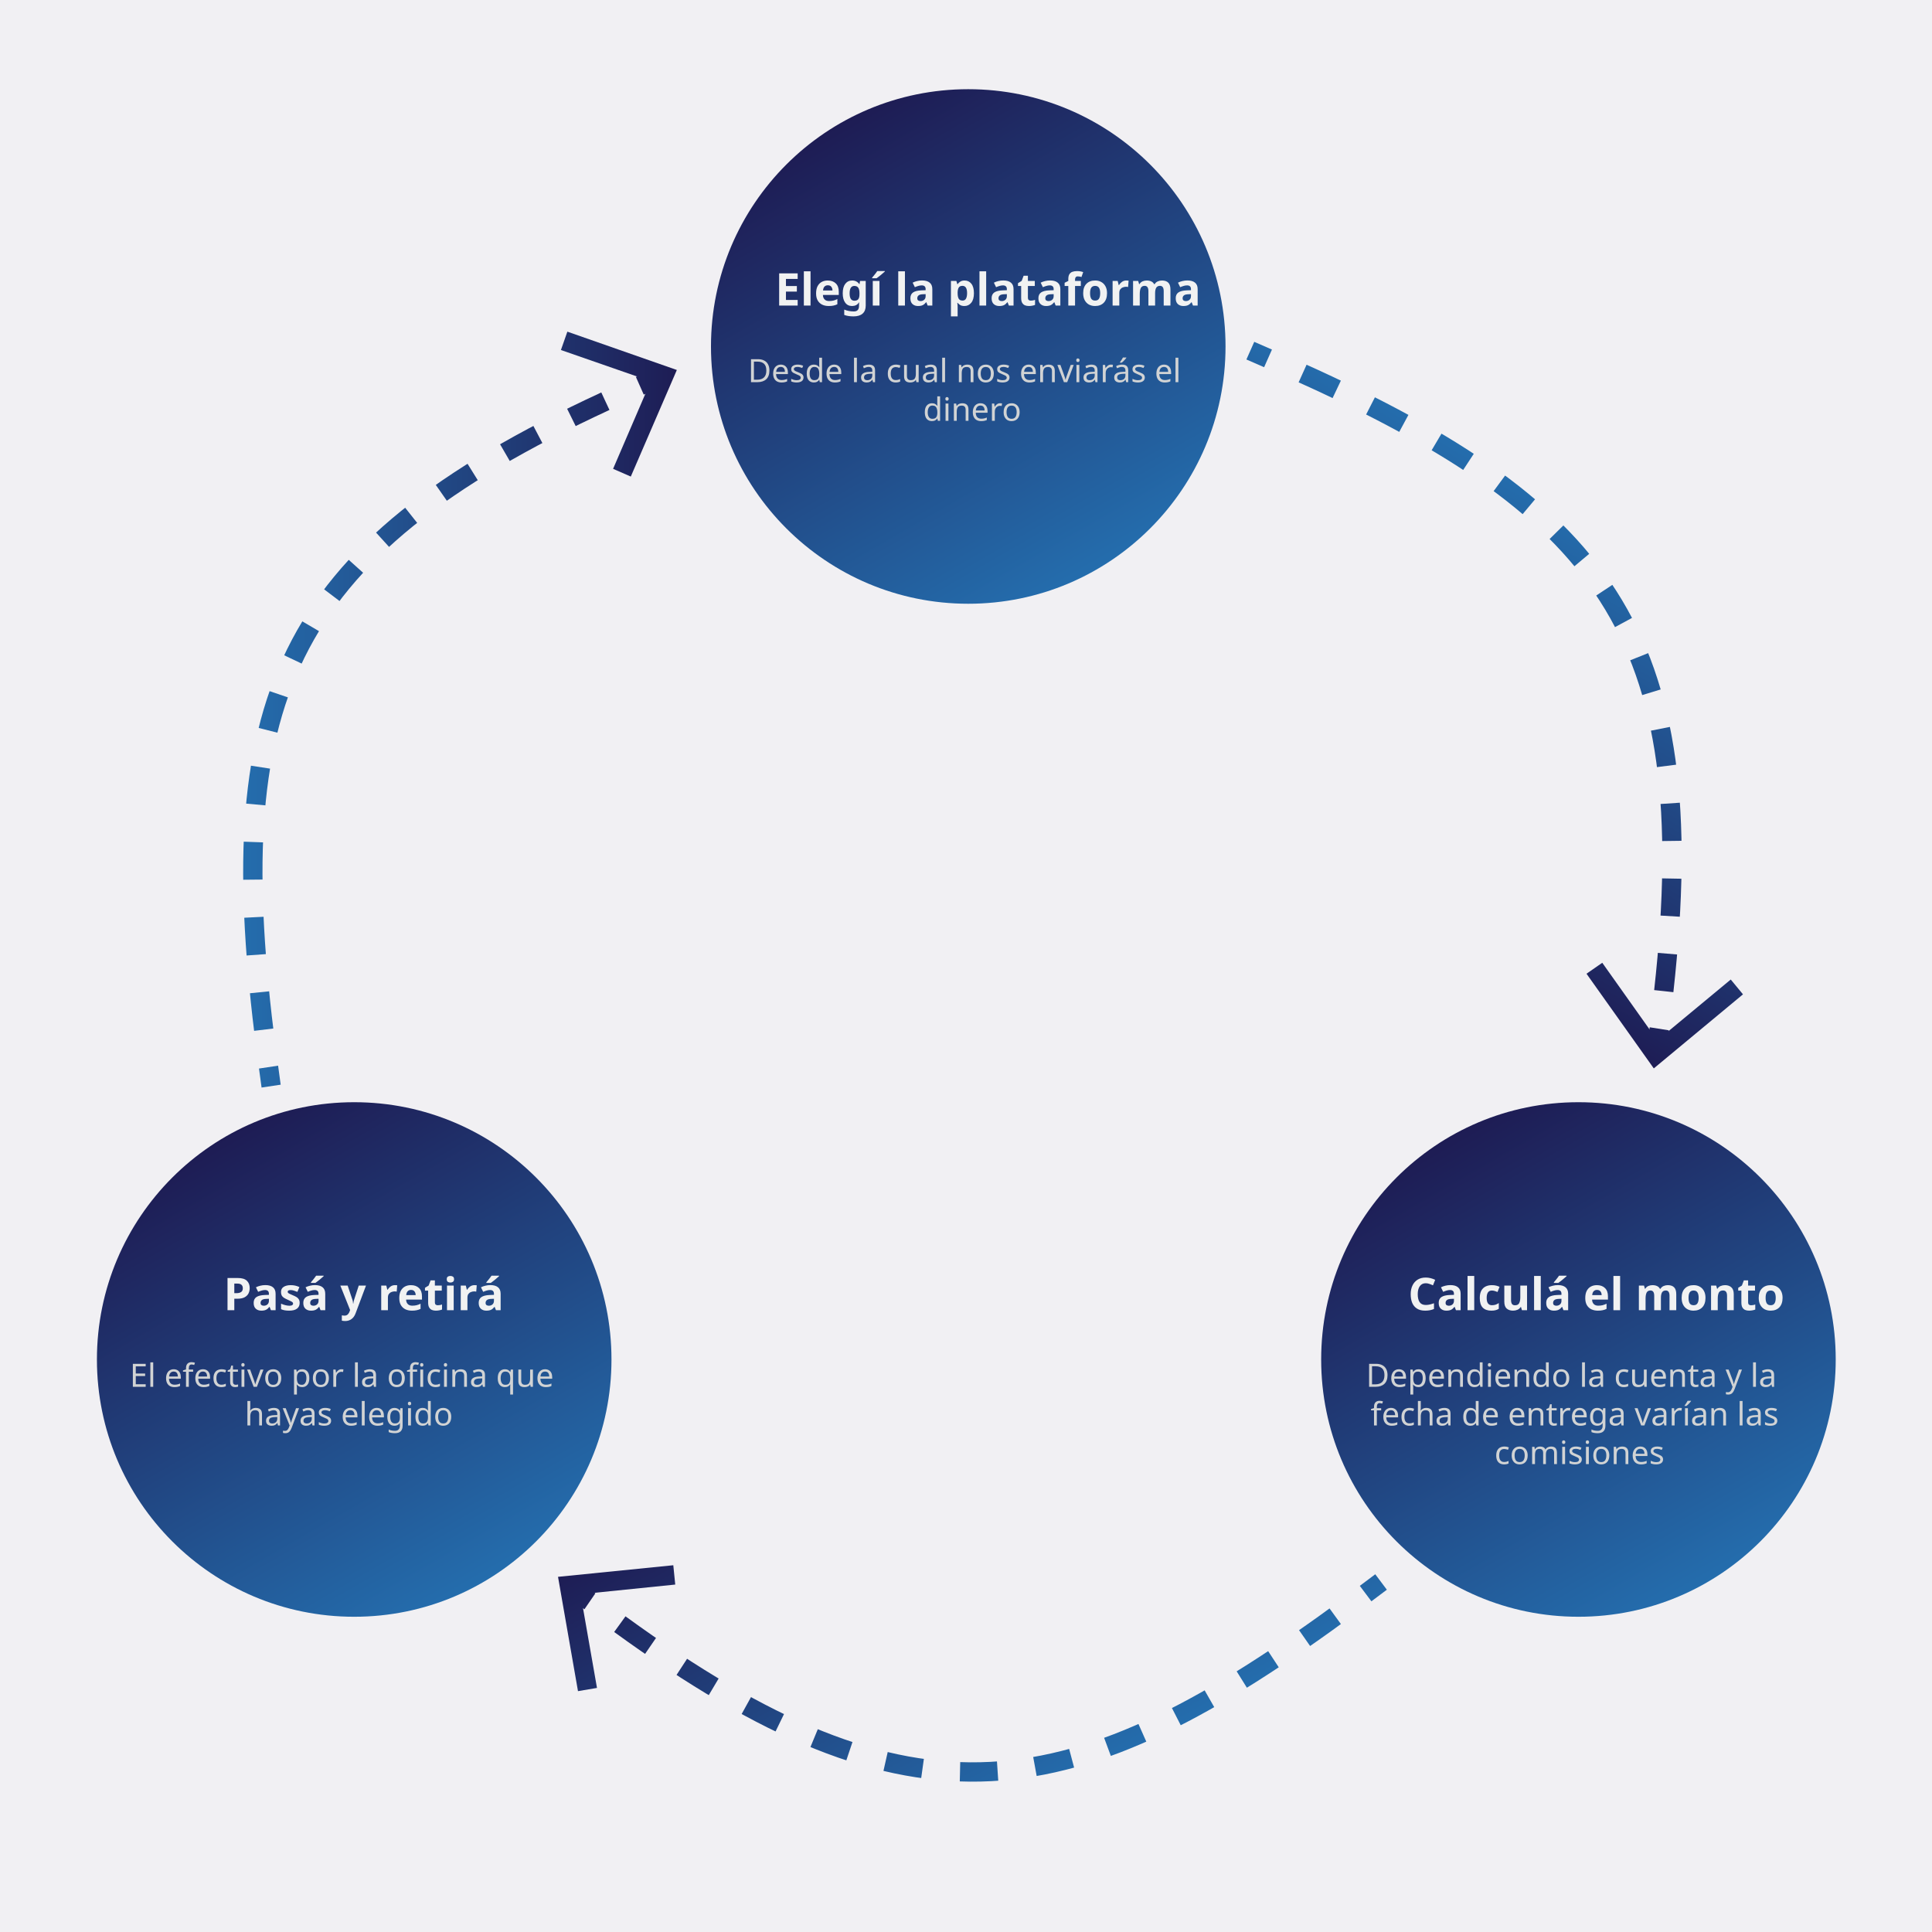
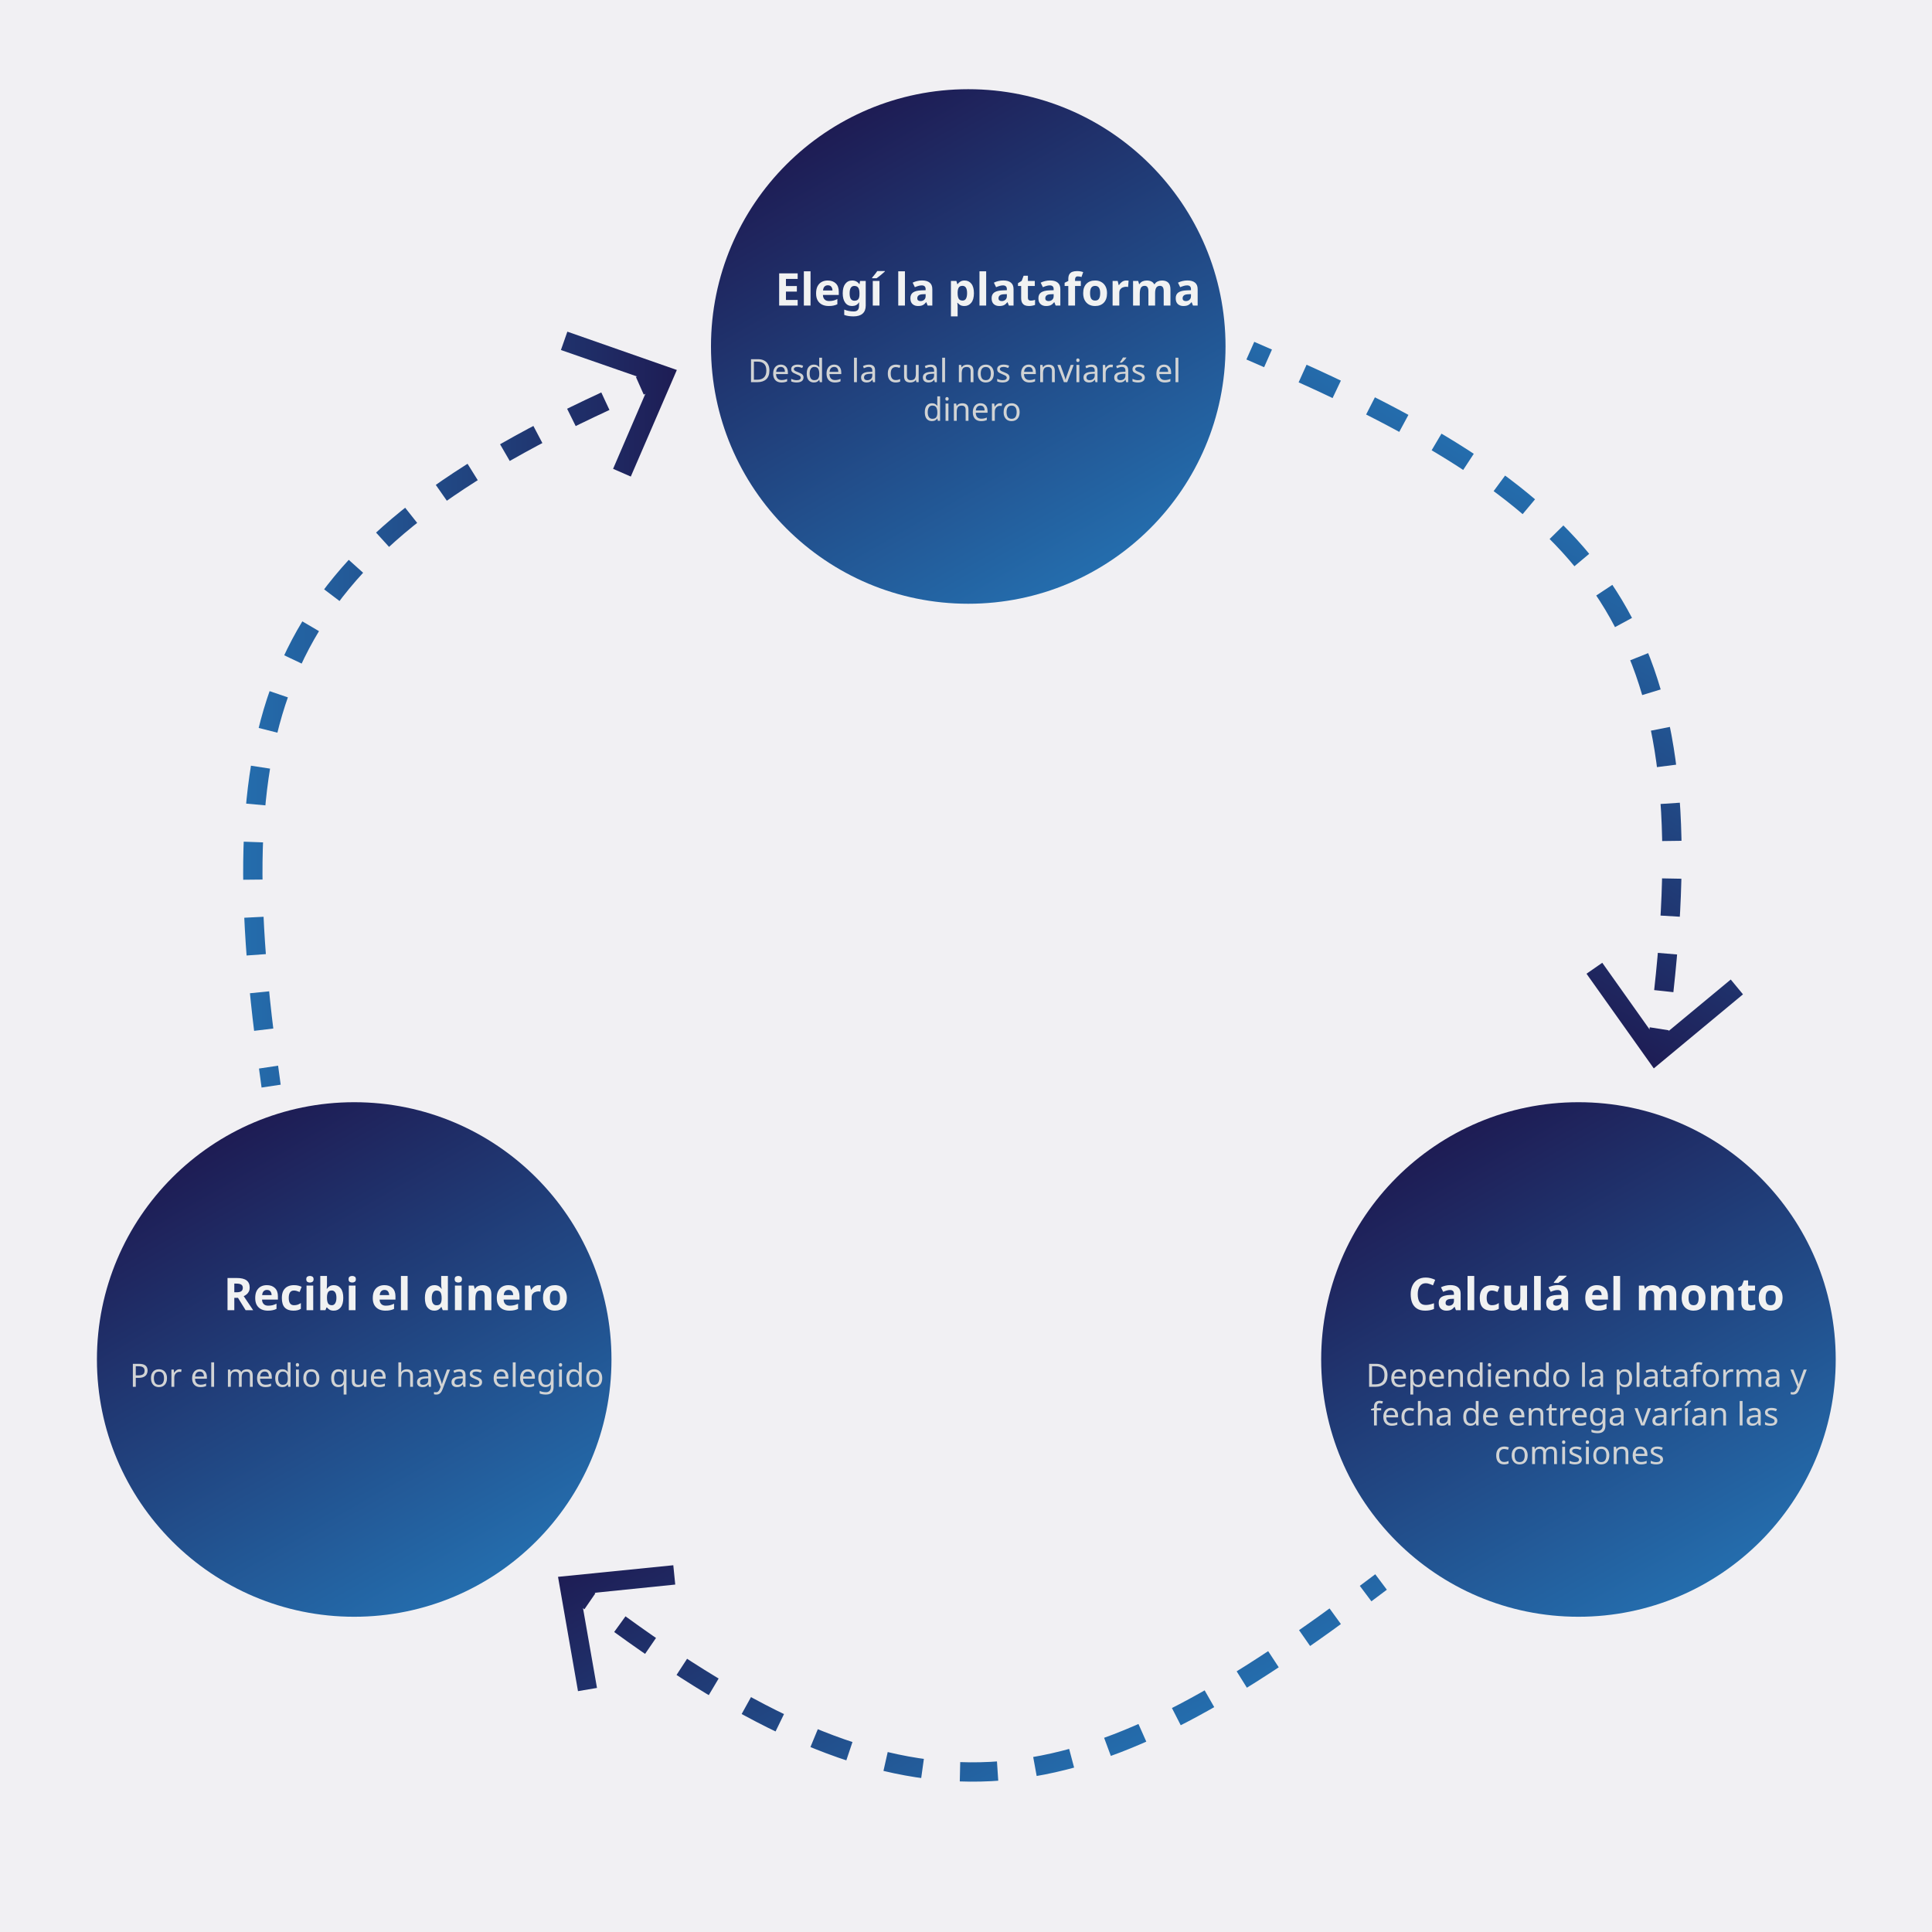
<svg xmlns="http://www.w3.org/2000/svg" version="1.1" id="Layer_1" x="0px" y="0px" viewBox="0 0 600 600" style="enable-background:new 0 0 600 600;" xml:space="preserve">
  <style type="text/css">
	.st0{fill:#F1F0F3;}
	.st1{fill:url(#SVGID_1_);}
	.st2{fill:url(#SVGID_2_);}
	.st3{fill:url(#SVGID_3_);}
	.st4{fill:none;stroke:url(#SVGID_4_);stroke-width:6;stroke-miterlimit:10;}
	.st5{fill:none;stroke:url(#SVGID_5_);stroke-width:6;stroke-miterlimit:10;stroke-dasharray:11.685,11.685;}
	.st6{fill:none;stroke:url(#SVGID_6_);stroke-width:6;stroke-miterlimit:10;}
	.st7{fill:url(#SVGID_7_);}
	.st8{fill:none;}
	.st9{fill:#D1D3D4;}
	.st10{    font-family: Sulphur Point, sans-serif; text-align: center}
	.st11{font-size:10px;}
	.st12{fill:#F1F2F2;}
	.st13{    font-family: Sulphur Point, sans-serif; font-weight:300; font-weight: 600}
	.st14{font-size:14px;}
	.st15{fill:none;stroke:url(#SVGID_8_);stroke-width:6;stroke-miterlimit:10;}
	.st16{fill:none;stroke:url(#SVGID_9_);stroke-width:6;stroke-miterlimit:10;stroke-dasharray:11.685,11.685;}
	.st17{fill:none;stroke:url(#SVGID_10_);stroke-width:6;stroke-miterlimit:10;}
	.st18{fill:url(#SVGID_11_);}
	.st19{fill:none;stroke:url(#SVGID_12_);stroke-width:6;stroke-miterlimit:10;}
	.st20{fill:none;stroke:url(#SVGID_13_);stroke-width:6;stroke-miterlimit:10;stroke-dasharray:11.685,11.685;}
	.st21{fill:none;stroke:url(#SVGID_14_);stroke-width:6;stroke-miterlimit:10;}
	.st22{fill:url(#SVGID_15_);}
</style>
  <rect class="st0" width="600" height="600" />
  <linearGradient id="SVGID_1_" gradientUnits="userSpaceOnUse" x1="530.127" y1="491.451" x2="450.193" y2="353.003">
    <stop offset="0" style="stop-color:#246DAD" />
    <stop offset="1" style="stop-color:#1E1C54" />
  </linearGradient>
  <circle class="st1" cx="490.2" cy="422.2" r="79.9" />
  <linearGradient id="SVGID_2_" gradientUnits="userSpaceOnUse" x1="340.707" y1="176.86" x2="260.773" y2="38.411">
    <stop offset="0" style="stop-color:#246DAD" />
    <stop offset="1" style="stop-color:#1E1C54" />
  </linearGradient>
  <circle class="st2" cx="300.7" cy="107.6" r="79.9" />
  <linearGradient id="SVGID_3_" gradientUnits="userSpaceOnUse" x1="149.927" y1="491.451" x2="69.993" y2="353.003">
    <stop offset="0" style="stop-color:#246DAD" />
    <stop offset="1" style="stop-color:#1E1C54" />
  </linearGradient>
  <circle class="st3" cx="110" cy="422.2" r="79.9" />
  <g>
    <g>
      <linearGradient id="SVGID_4_" gradientUnits="userSpaceOnUse" x1="75.568" y1="118.626" x2="211.355" y2="118.626">
        <stop offset="0" style="stop-color:#246DAD" />
        <stop offset="1" style="stop-color:#1E1C54" />
      </linearGradient>
      <path class="st4" d="M204.2,117.4c-1.9,0.8-3.7,1.6-5.5,2.4" />
      <linearGradient id="SVGID_5_" gradientUnits="userSpaceOnUse" x1="75.568" y1="223.964" x2="211.355" y2="223.964">
        <stop offset="0" style="stop-color:#246DAD" />
        <stop offset="1" style="stop-color:#1E1C54" />
      </linearGradient>
      <path class="st5" d="M188,124.6c-102.2,47.3-119,94.5-105.4,201" />
      <linearGradient id="SVGID_6_" gradientUnits="userSpaceOnUse" x1="75.568" y1="334.425" x2="211.355" y2="334.425">
        <stop offset="0" style="stop-color:#246DAD" />
        <stop offset="1" style="stop-color:#1E1C54" />
      </linearGradient>
      <path class="st6" d="M83.4,331.4c0.3,2,0.5,3.9,0.8,5.9" />
      <g>
        <linearGradient id="SVGID_7_" gradientUnits="userSpaceOnUse" x1="75.568" y1="125.507" x2="211.355" y2="125.507">
          <stop offset="0" style="stop-color:#246DAD" />
          <stop offset="1" style="stop-color:#1E1C54" />
        </linearGradient>
        <polygon class="st7" points="176.2,103 174.2,108.7 202.1,118.4 190.4,145.6 195.9,148 210.2,114.9    " />
      </g>
    </g>
  </g>
  <rect x="227.6" y="111.3" class="st8" width="146.3" height="41" />
  <text transform="matrix(1 0 0 1 232.2616 118.6868)">
    <tspan x="0" y="0" class="st9 st10 st11">Desde la cual nos enviarás el </tspan>
    <tspan x="54.4" y="12" class="st9 st10 st11">dinero</tspan>
  </text>
  <rect x="227.6" y="84.5" class="st8" width="146.3" height="17.3" />
  <text transform="matrix(1 0 0 1 240.7084 94.8949)" class="st12 st13 st14">Elegí la plataforma</text>
  <rect x="417" y="423.3" class="st8" width="146.3" height="41" />
  <text transform="matrix(1 0 0 1 424.2217 430.6868)">
-     <tspan x="0" y="0" class="st9 st10 st11">Dependiendo la cuenta y la </tspan>
+     <tspan x="0" y="0" class="st9 st10 st11">Dependiendo la plataforma y</tspan>
    <tspan x="1.4" y="12" class="st9 st10 st11">fecha de entrega varían las </tspan>
    <tspan x="39.9" y="24" class="st9 st10 st11">comisiones</tspan>
  </text>
  <rect x="417" y="396.5" class="st8" width="146.3" height="17.3" />
  <text transform="matrix(1 0 0 1 437.2891 406.8949)" class="st12 st13 st14">Calculá el monto</text>
  <rect x="36.8" y="423.3" class="st8" width="146.3" height="41" />
  <text transform="matrix(1 0 0 1 40.2917 430.6868)">
-     <tspan x="0" y="0" class="st9 st10 st11">El efectivo por la oficina que </tspan>
-     <tspan x="35.7" y="12" class="st9 st10 st11">hayas elegido</tspan>
+     <tspan x="0" y="0" class="st9 st10 st11">Por el medio que hayas elegido</tspan>
  </text>
  <rect x="36.8" y="396.5" class="st8" width="146.3" height="17.3" />
-   <text transform="matrix(1 0 0 1 69.3918 406.8949)" class="st12 st13 st14">Pasá y retirá</text>
+   <text transform="matrix(1 0 0 1 69.3918 406.8949)" class="st12 st13 st14">Recibi el dinero</text>
  <g>
    <g>
      <linearGradient id="SVGID_8_" gradientUnits="userSpaceOnUse" x1="580.032" y1="214.643" x2="509.804" y2="330.859">
        <stop offset="0" style="stop-color:#246DAD" />
        <stop offset="1" style="stop-color:#1E1C54" />
      </linearGradient>
      <path class="st15" d="M514.5,325.4c0.3-2,0.5-4,0.8-5.9" />
      <linearGradient id="SVGID_9_" gradientUnits="userSpaceOnUse" x1="489.876" y1="160.164" x2="419.649" y2="276.38">
        <stop offset="0" style="stop-color:#246DAD" />
        <stop offset="1" style="stop-color:#1E1C54" />
      </linearGradient>
      <path class="st16" d="M516.7,307.8c12.4-111.9-19.4-150.7-117.5-194.2" />
      <linearGradient id="SVGID_10_" gradientUnits="userSpaceOnUse" x1="395.335" y1="103.035" x2="325.108" y2="219.251">
        <stop offset="0" style="stop-color:#246DAD" />
        <stop offset="1" style="stop-color:#1E1C54" />
      </linearGradient>
      <path class="st17" d="M393.8,111.3c-1.8-0.8-3.7-1.6-5.5-2.4" />
      <g>
        <linearGradient id="SVGID_11_" gradientUnits="userSpaceOnUse" x1="574.142" y1="211.084" x2="503.915" y2="327.3">
          <stop offset="0" style="stop-color:#246DAD" />
          <stop offset="1" style="stop-color:#1E1C54" />
        </linearGradient>
        <polygon class="st18" points="541.3,308.8 537.5,304.2 514.7,323.1 497.6,299 492.7,302.4 513.6,331.8    " />
      </g>
    </g>
  </g>
  <g>
    <g>
      <linearGradient id="SVGID_12_" gradientUnits="userSpaceOnUse" x1="242.119" y1="605.487" x2="175.94" y2="486.919">
        <stop offset="0" style="stop-color:#246DAD" />
        <stop offset="1" style="stop-color:#1E1C54" />
      </linearGradient>
      <path class="st19" d="M178.4,493.7c1.6,1.2,3.2,2.5,4.8,3.6" />
      <linearGradient id="SVGID_13_" gradientUnits="userSpaceOnUse" x1="334.099" y1="554.149" x2="267.921" y2="435.58">
        <stop offset="0" style="stop-color:#246DAD" />
        <stop offset="1" style="stop-color:#1E1C54" />
      </linearGradient>
      <path class="st20" d="M192.5,504.4c91.1,66.2,140.5,57.8,226.9-5.9" />
      <linearGradient id="SVGID_14_" gradientUnits="userSpaceOnUse" x1="430.553" y1="500.313" x2="364.375" y2="381.745">
        <stop offset="0" style="stop-color:#246DAD" />
        <stop offset="1" style="stop-color:#1E1C54" />
      </linearGradient>
      <path class="st21" d="M424.1,494.9c1.6-1.2,3.2-2.4,4.8-3.6" />
      <g>
        <linearGradient id="SVGID_15_" gradientUnits="userSpaceOnUse" x1="248.127" y1="602.133" x2="181.949" y2="483.565">
          <stop offset="0" style="stop-color:#246DAD" />
          <stop offset="1" style="stop-color:#1E1C54" />
        </linearGradient>
        <polygon class="st22" points="179.5,525.2 185.4,524.2 180.3,495.1 209.7,492.1 209.1,486.1 173.3,489.7    " />
      </g>
    </g>
  </g>
</svg>
